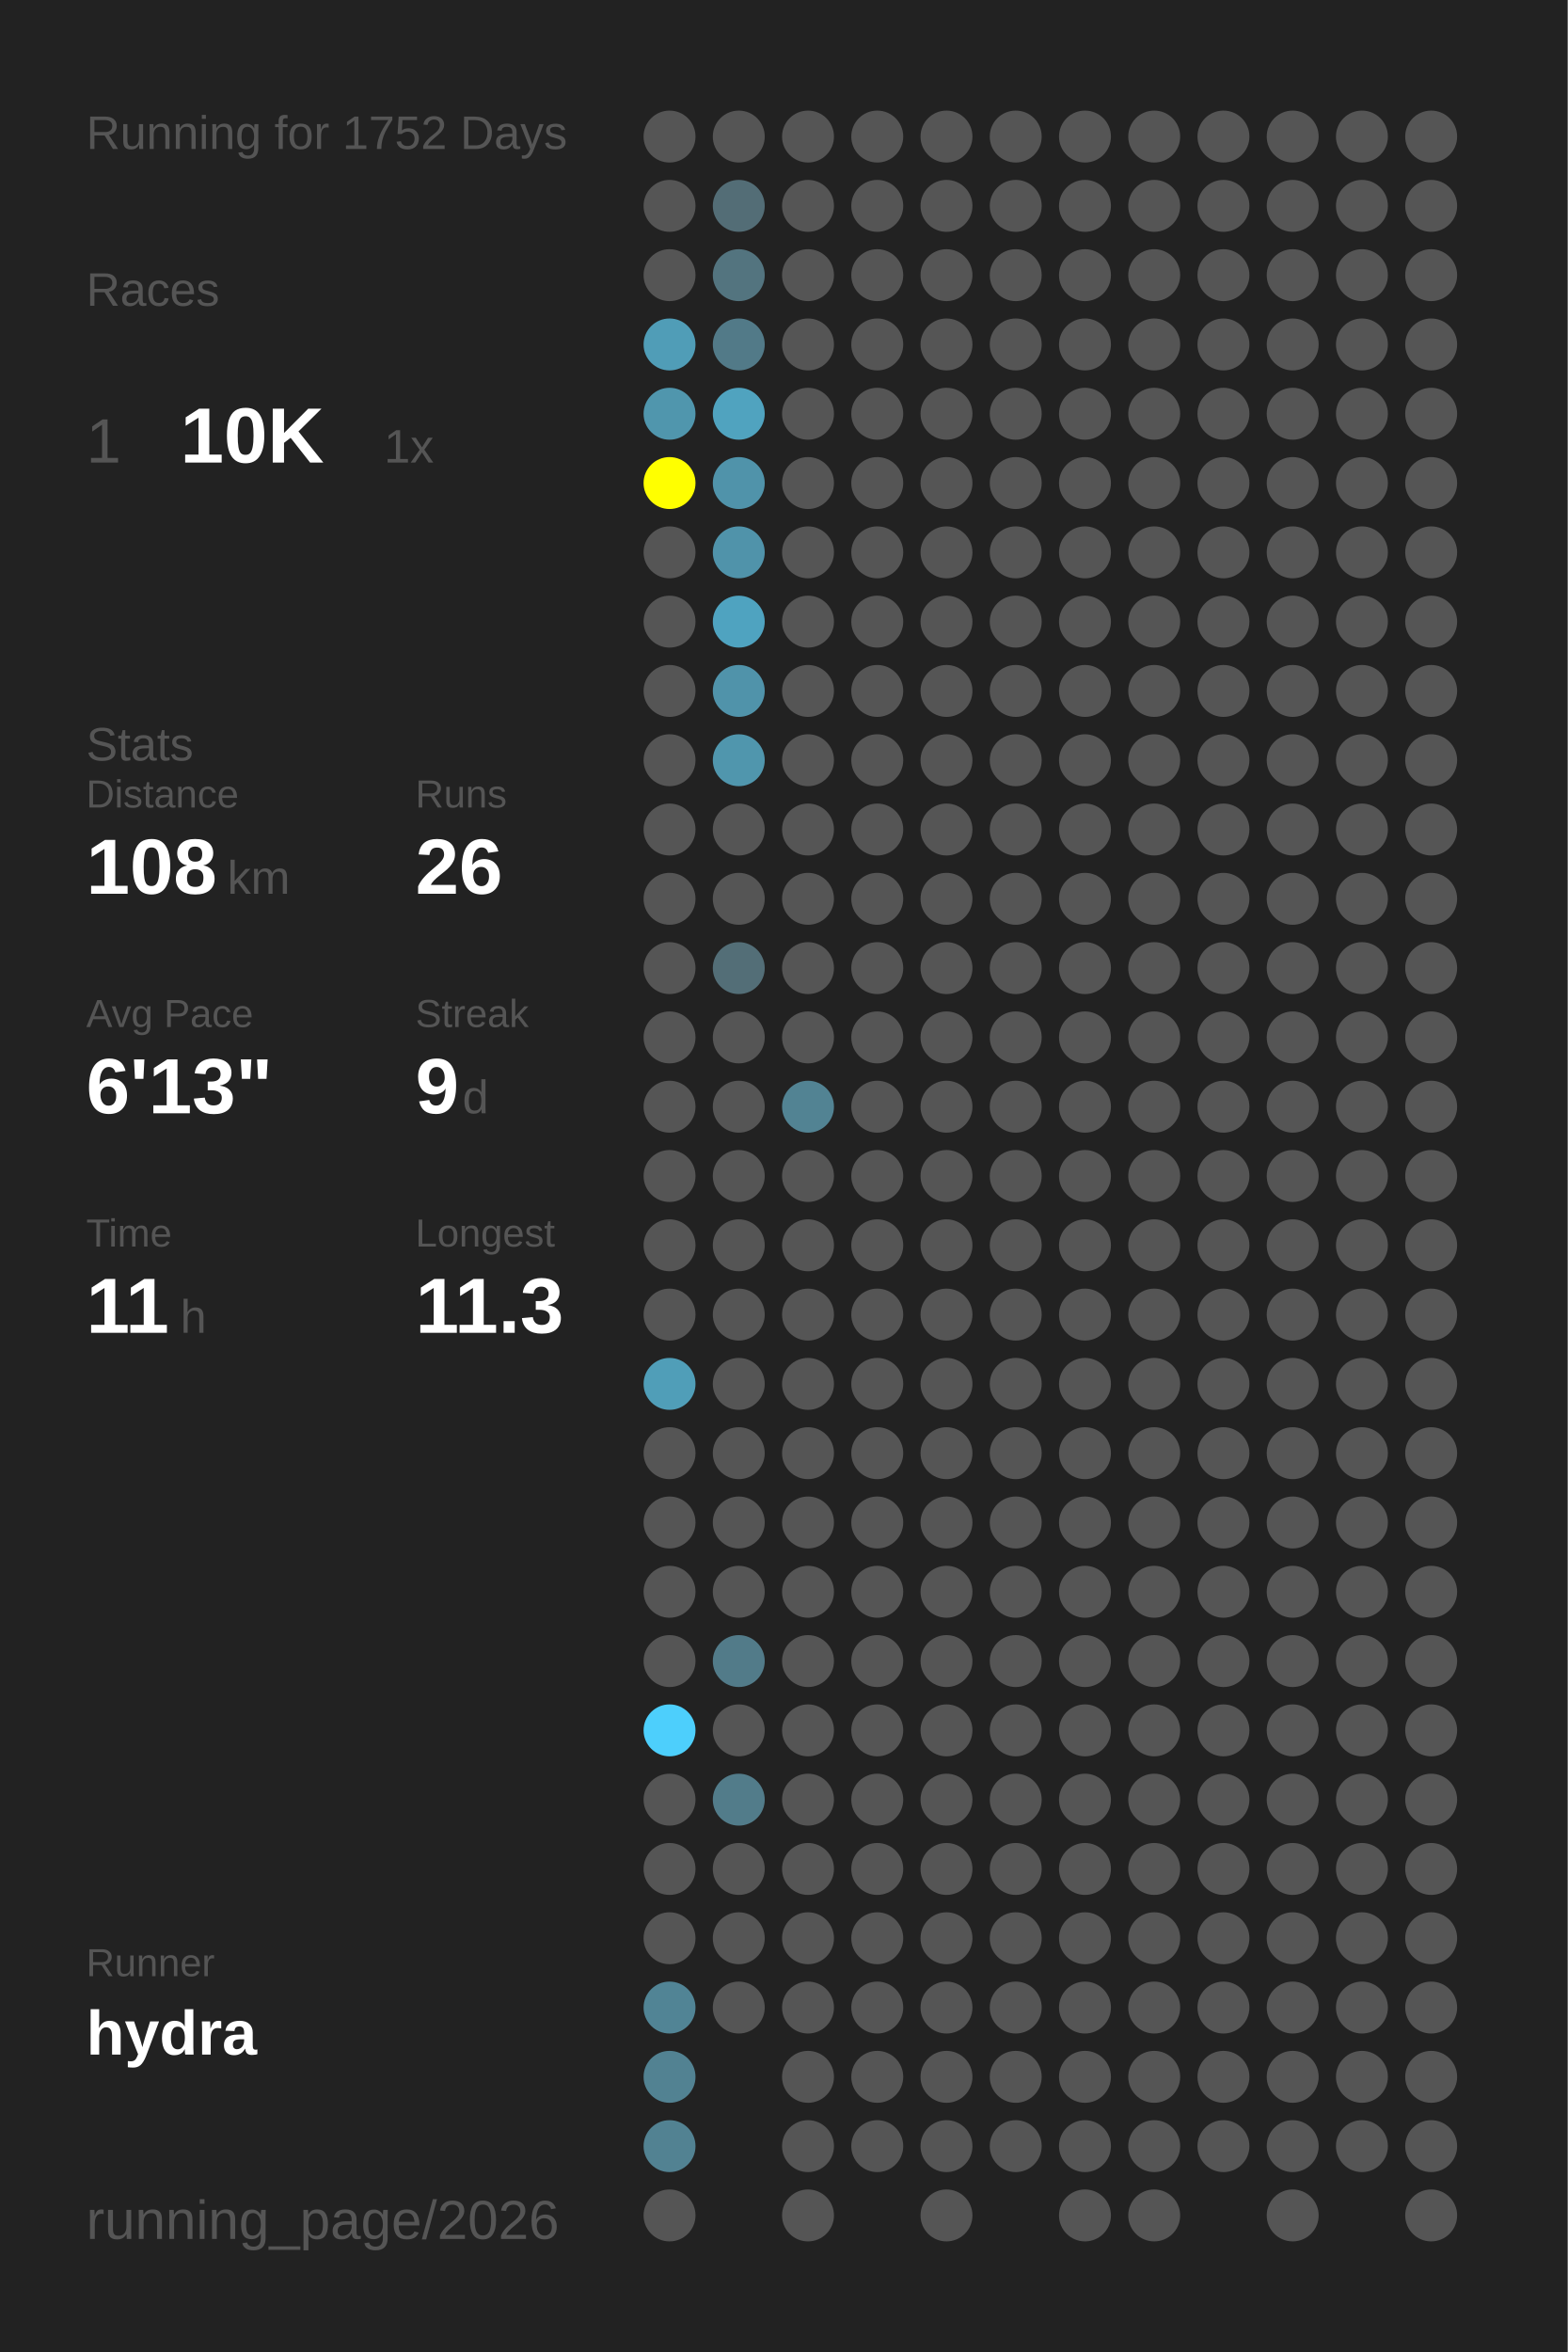
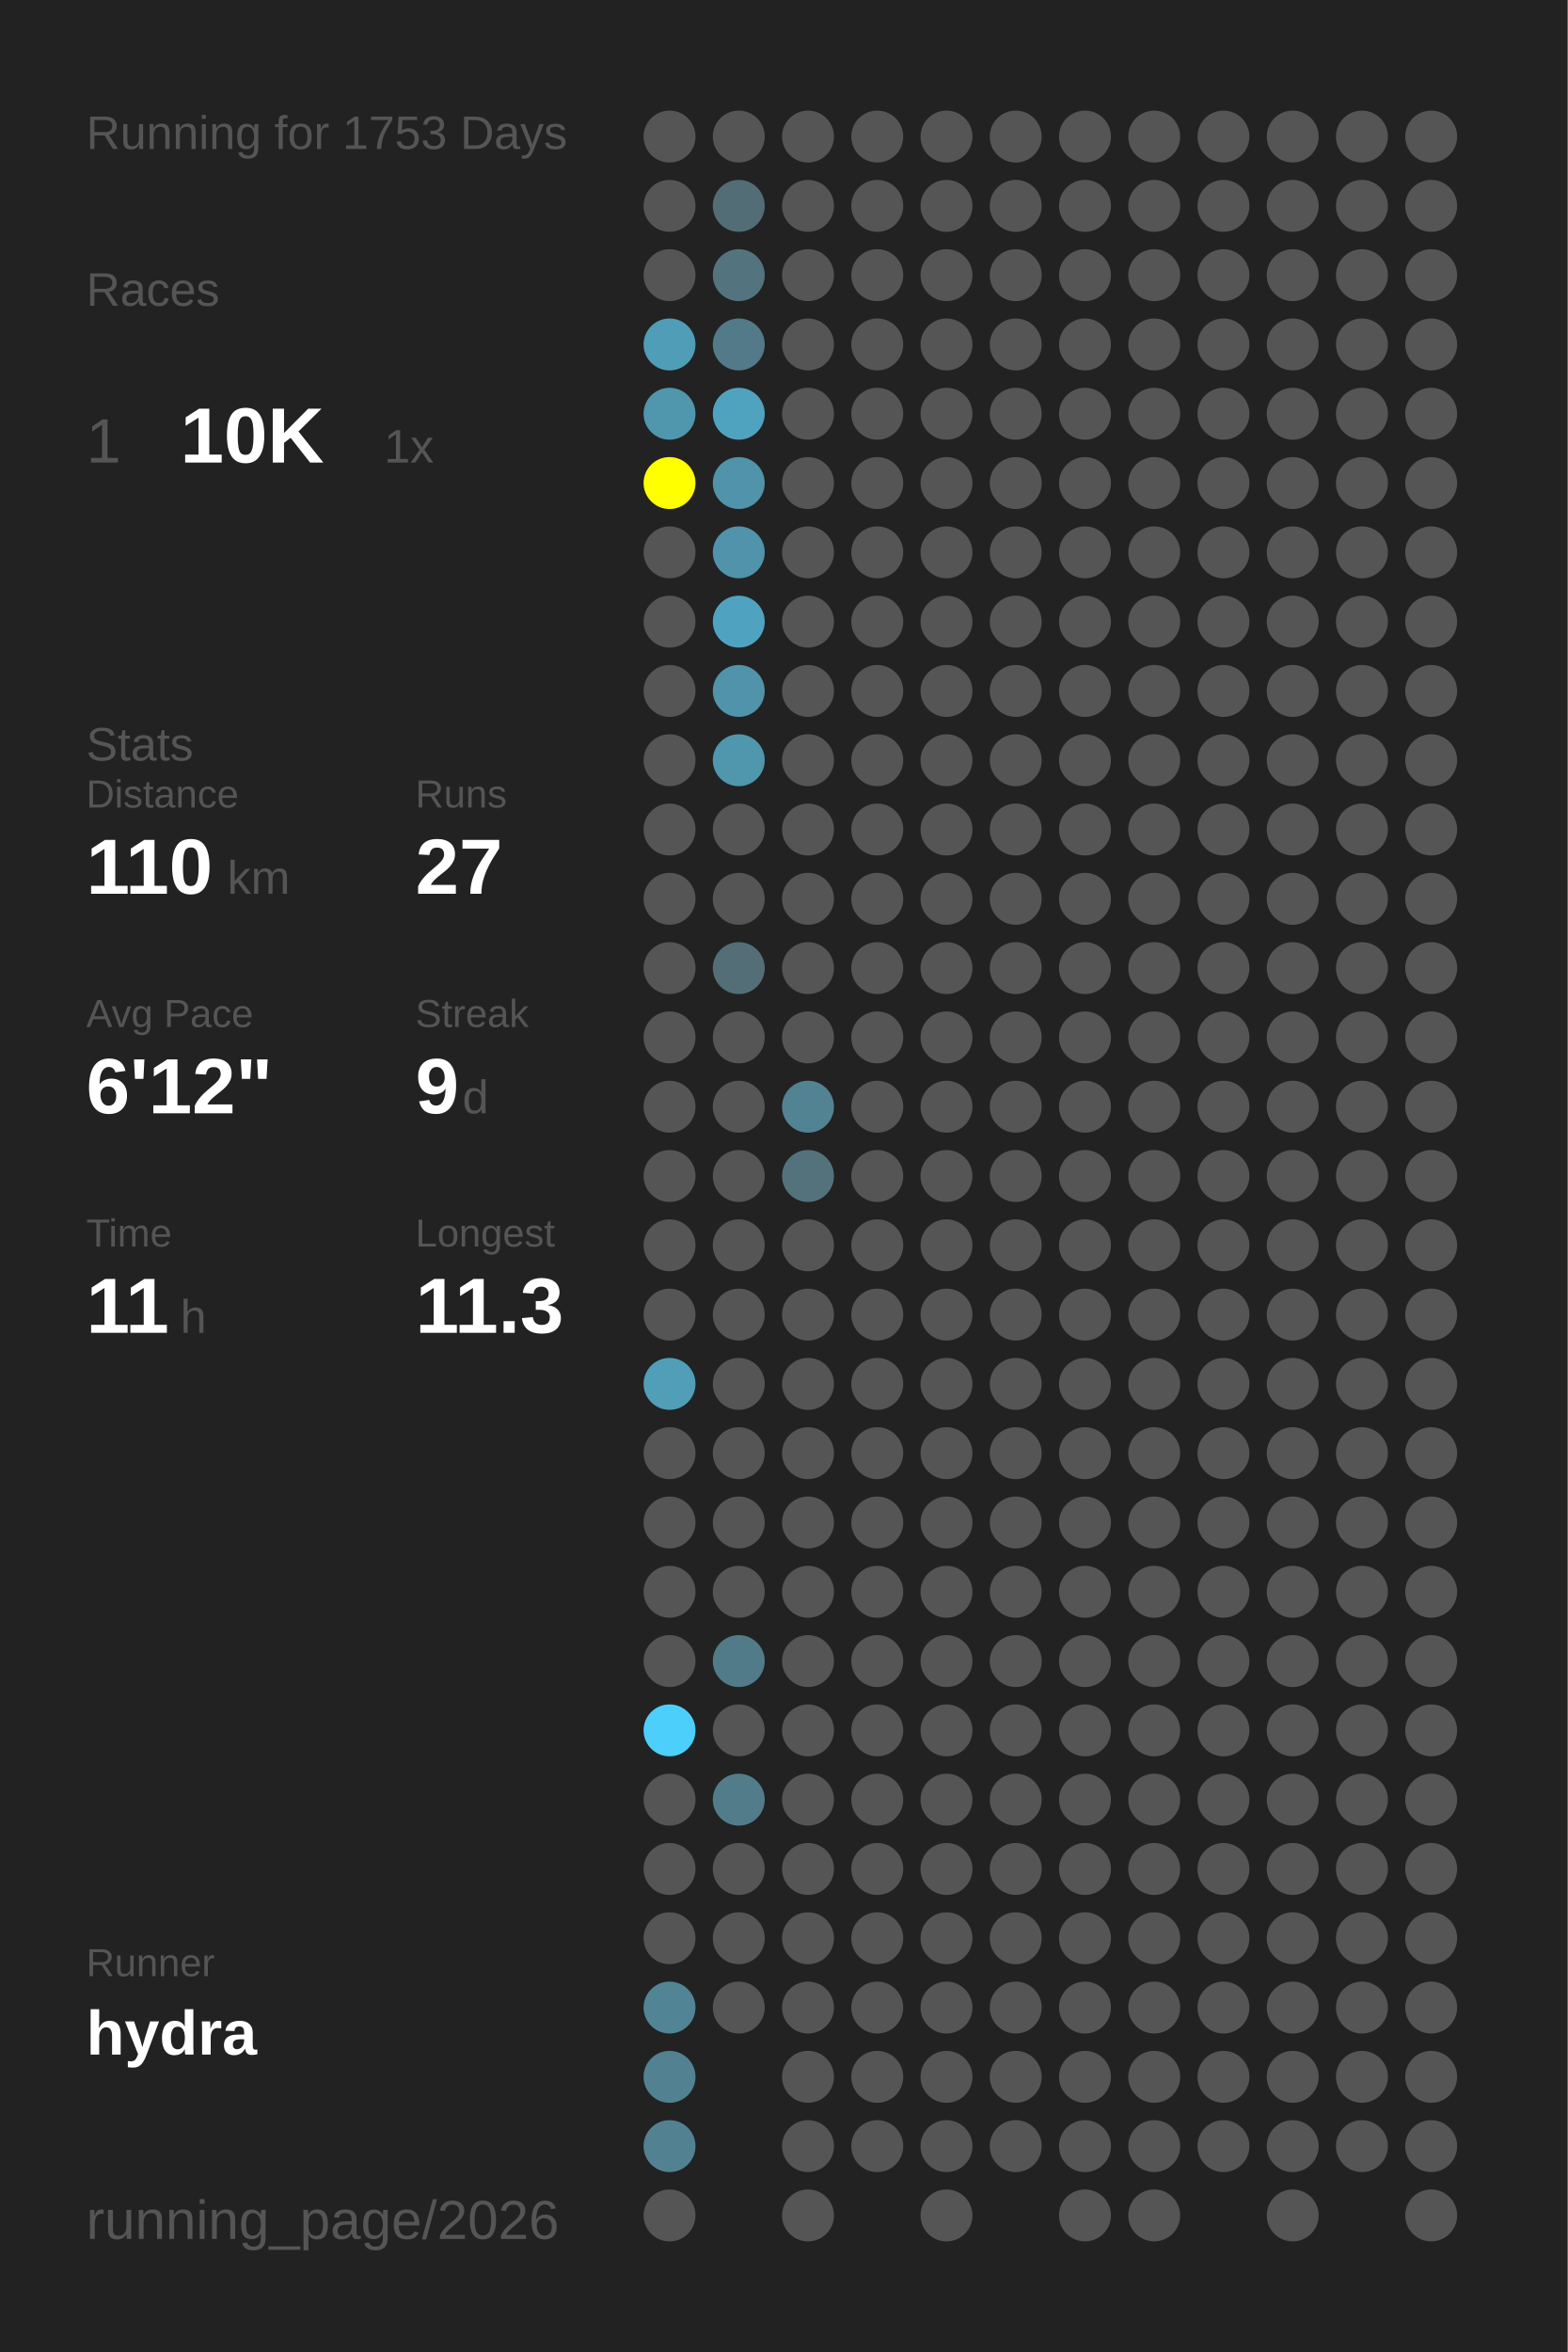
<svg xmlns="http://www.w3.org/2000/svg" baseProfile="full" height="300mm" version="1.1" viewBox="0,0,200,300" width="200mm">
  <defs />
  <rect fill="#222222" height="300" width="200" x="0" y="0" />
-   <text fill="#555555" style="font-size:6px; font-family:Arial;" x="11" y="19">Running for 1752 Days</text>
+   <text fill="#555555" style="font-size:6px; font-family:Arial;" x="11" y="19">Running for 1753 Days</text>
  <text fill="#555555" style="font-size:6px; font-family:Arial;" x="11" y="39">Races</text>
  <text fill="#555555" style="font-size:8px; font-family:Arial;" x="11" y="59">1</text>
  <text fill="#FFFFFF" style="font-size:10px; font-family:Arial; font-weight:bold;" x="23" y="59">10K</text>
  <text fill="#555555" style="font-size:6px; font-family:Arial;" x="49" y="59">1x</text>
  <text fill="#555555" style="font-size:6px; font-family:Arial;" x="11" y="97">Stats</text>
  <text fill="#555555" style="font-size:5px; font-family:Arial;" x="11" y="103">Distance</text>
-   <text fill="#FFFFFF" style="font-size:10px; font-family:Arial; font-weight:bold;" x="11" y="114">108</text>
+   <text fill="#FFFFFF" style="font-size:10px; font-family:Arial; font-weight:bold;" x="11" y="114">110</text>
  <text fill="#555555" style="font-size:6px; font-family:Arial;" x="29" y="114">km</text>
  <text fill="#555555" style="font-size:5px; font-family:Arial;" x="53" y="103">Runs</text>
-   <text fill="#FFFFFF" style="font-size:10px; font-family:Arial; font-weight:bold;" x="53" y="114">26</text>
+   <text fill="#FFFFFF" style="font-size:10px; font-family:Arial; font-weight:bold;" x="53" y="114">27</text>
  <text fill="#555555" style="font-size:5px; font-family:Arial;" x="11" y="131">Avg Pace</text>
-   <text fill="#FFFFFF" style="font-size:10px; font-family:Arial; font-weight:bold;" x="11" y="142">6'13"</text>
+   <text fill="#FFFFFF" style="font-size:10px; font-family:Arial; font-weight:bold;" x="11" y="142">6'12"</text>
  <text fill="#555555" style="font-size:5px; font-family:Arial;" x="53" y="131">Streak</text>
  <text fill="#FFFFFF" style="font-size:10px; font-family:Arial; font-weight:bold;" x="53" y="142">9</text>
  <text fill="#555555" style="font-size:6px; font-family:Arial;" x="59" y="142">d</text>
  <text fill="#555555" style="font-size:5px; font-family:Arial;" x="11" y="159">Time</text>
  <text fill="#FFFFFF" style="font-size:10px; font-family:Arial; font-weight:bold;" x="11" y="170">11</text>
  <text fill="#555555" style="font-size:6px; font-family:Arial;" x="23" y="170">h</text>
  <text fill="#555555" style="font-size:5px; font-family:Arial;" x="53" y="159">Longest</text>
  <text fill="#FFFFFF" style="font-size:10px; font-family:Arial; font-weight:bold;" x="53" y="170">11.3</text>
  <text fill="#555555" style="font-size:5px; font-family:Arial;" x="11" y="252.065">Runner</text>
  <text fill="#FFFFFF" style="font-size:8px; font-family:Arial; font-weight:bold;" x="11" y="262.065">hydra</text>
  <text fill="#555555" style="font-size:7px; font-family:Arial;" x="11" y="285.581">running_page/2026</text>
  <circle cx="85.417" cy="17.419" fill="#555555" r="3.312" />
  <circle cx="85.417" cy="26.258" fill="#555555" r="3.312" />
  <circle cx="85.417" cy="35.097" fill="#555555" r="3.312" />
  <circle cx="85.417" cy="43.935" fill="#509db7" r="3.312" />
  <circle cx="85.417" cy="52.774" fill="#5096ad" r="3.312" />
  <circle cx="85.417" cy="61.613" fill="#FFFF00" r="3.312" />
  <circle cx="85.417" cy="70.452" fill="#555555" r="3.312" />
  <circle cx="85.417" cy="79.29" fill="#555555" r="3.312" />
  <circle cx="85.417" cy="88.129" fill="#555555" r="3.312" />
  <circle cx="85.417" cy="96.968" fill="#555555" r="3.312" />
  <circle cx="85.417" cy="105.806" fill="#555555" r="3.312" />
  <circle cx="85.417" cy="114.645" fill="#555555" r="3.312" />
  <circle cx="85.417" cy="123.484" fill="#555555" r="3.312" />
  <circle cx="85.417" cy="132.323" fill="#555555" r="3.312" />
  <circle cx="85.417" cy="141.161" fill="#555555" r="3.312" />
  <circle cx="85.417" cy="150" fill="#555555" r="3.312" />
  <circle cx="85.417" cy="158.839" fill="#555555" r="3.312" />
  <circle cx="85.417" cy="167.677" fill="#555555" r="3.312" />
  <circle cx="85.417" cy="176.516" fill="#509eb8" r="3.312" />
  <circle cx="85.417" cy="185.355" fill="#555555" r="3.312" />
  <circle cx="85.417" cy="194.194" fill="#555555" r="3.312" />
  <circle cx="85.417" cy="203.032" fill="#555555" r="3.312" />
  <circle cx="85.417" cy="211.871" fill="#555555" r="3.312" />
  <circle cx="85.417" cy="220.71" fill="#4dcffc" r="3.312" />
  <circle cx="85.417" cy="229.548" fill="#555555" r="3.312" />
  <circle cx="85.417" cy="238.387" fill="#555555" r="3.312" />
  <circle cx="85.417" cy="247.226" fill="#555555" r="3.312" />
  <circle cx="85.417" cy="256.065" fill="#518495" r="3.312" />
  <circle cx="85.417" cy="264.903" fill="#528292" r="3.312" />
  <circle cx="85.417" cy="273.742" fill="#528292" r="3.312" />
  <circle cx="85.417" cy="282.581" fill="#555555" r="3.312" />
  <circle cx="94.25" cy="17.419" fill="#555555" r="3.312" />
  <circle cx="94.25" cy="26.258" fill="#536d76" r="3.312" />
  <circle cx="94.25" cy="35.097" fill="#53747f" r="3.312" />
  <circle cx="94.25" cy="43.935" fill="#527a88" r="3.312" />
  <circle cx="94.25" cy="52.774" fill="#50a3bf" r="3.312" />
  <circle cx="94.25" cy="61.613" fill="#5093aa" r="3.312" />
  <circle cx="94.25" cy="70.452" fill="#5093aa" r="3.312" />
  <circle cx="94.25" cy="79.29" fill="#4fa3c0" r="3.312" />
  <circle cx="94.25" cy="88.129" fill="#5093aa" r="3.312" />
  <circle cx="94.25" cy="96.968" fill="#5096ad" r="3.312" />
  <circle cx="94.25" cy="105.806" fill="#555555" r="3.312" />
  <circle cx="94.25" cy="114.645" fill="#555555" r="3.312" />
  <circle cx="94.25" cy="123.484" fill="#536e77" r="3.312" />
  <circle cx="94.25" cy="132.323" fill="#555555" r="3.312" />
  <circle cx="94.25" cy="141.161" fill="#555555" r="3.312" />
  <circle cx="94.25" cy="150" fill="#555555" r="3.312" />
  <circle cx="94.25" cy="158.839" fill="#555555" r="3.312" />
  <circle cx="94.25" cy="167.677" fill="#555555" r="3.312" />
  <circle cx="94.25" cy="176.516" fill="#555555" r="3.312" />
  <circle cx="94.25" cy="185.355" fill="#555555" r="3.312" />
  <circle cx="94.25" cy="194.194" fill="#555555" r="3.312" />
  <circle cx="94.25" cy="203.032" fill="#555555" r="3.312" />
  <circle cx="94.25" cy="211.871" fill="#527b89" r="3.312" />
  <circle cx="94.25" cy="220.71" fill="#555555" r="3.312" />
  <circle cx="94.25" cy="229.548" fill="#527c8a" r="3.312" />
  <circle cx="94.25" cy="238.387" fill="#555555" r="3.312" />
  <circle cx="94.25" cy="247.226" fill="#555555" r="3.312" />
  <circle cx="94.25" cy="256.065" fill="#555555" r="3.312" />
  <circle cx="103.083" cy="17.419" fill="#555555" r="3.312" />
  <circle cx="103.083" cy="26.258" fill="#555555" r="3.312" />
  <circle cx="103.083" cy="35.097" fill="#555555" r="3.312" />
  <circle cx="103.083" cy="43.935" fill="#555555" r="3.312" />
  <circle cx="103.083" cy="52.774" fill="#555555" r="3.312" />
  <circle cx="103.083" cy="61.613" fill="#555555" r="3.312" />
  <circle cx="103.083" cy="70.452" fill="#555555" r="3.312" />
  <circle cx="103.083" cy="79.29" fill="#555555" r="3.312" />
  <circle cx="103.083" cy="88.129" fill="#555555" r="3.312" />
  <circle cx="103.083" cy="96.968" fill="#555555" r="3.312" />
  <circle cx="103.083" cy="105.806" fill="#555555" r="3.312" />
  <circle cx="103.083" cy="114.645" fill="#555555" r="3.312" />
  <circle cx="103.083" cy="123.484" fill="#555555" r="3.312" />
  <circle cx="103.083" cy="132.323" fill="#555555" r="3.312" />
  <circle cx="103.083" cy="141.161" fill="#528393" r="3.312" />
-   <circle cx="103.083" cy="150" fill="#555555" r="3.312" />
+   <circle cx="103.083" cy="150" fill="#53727c" r="3.312" />
  <circle cx="103.083" cy="158.839" fill="#555555" r="3.312" />
  <circle cx="103.083" cy="167.677" fill="#555555" r="3.312" />
  <circle cx="103.083" cy="176.516" fill="#555555" r="3.312" />
  <circle cx="103.083" cy="185.355" fill="#555555" r="3.312" />
  <circle cx="103.083" cy="194.194" fill="#555555" r="3.312" />
  <circle cx="103.083" cy="203.032" fill="#555555" r="3.312" />
  <circle cx="103.083" cy="211.871" fill="#555555" r="3.312" />
  <circle cx="103.083" cy="220.71" fill="#555555" r="3.312" />
  <circle cx="103.083" cy="229.548" fill="#555555" r="3.312" />
  <circle cx="103.083" cy="238.387" fill="#555555" r="3.312" />
  <circle cx="103.083" cy="247.226" fill="#555555" r="3.312" />
  <circle cx="103.083" cy="256.065" fill="#555555" r="3.312" />
  <circle cx="103.083" cy="264.903" fill="#555555" r="3.312" />
  <circle cx="103.083" cy="273.742" fill="#555555" r="3.312" />
  <circle cx="103.083" cy="282.581" fill="#555555" r="3.312" />
  <circle cx="111.917" cy="17.419" fill="#555555" r="3.312" />
  <circle cx="111.917" cy="26.258" fill="#555555" r="3.312" />
  <circle cx="111.917" cy="35.097" fill="#555555" r="3.312" />
  <circle cx="111.917" cy="43.935" fill="#555555" r="3.312" />
  <circle cx="111.917" cy="52.774" fill="#555555" r="3.312" />
  <circle cx="111.917" cy="61.613" fill="#555555" r="3.312" />
  <circle cx="111.917" cy="70.452" fill="#555555" r="3.312" />
  <circle cx="111.917" cy="79.29" fill="#555555" r="3.312" />
  <circle cx="111.917" cy="88.129" fill="#555555" r="3.312" />
  <circle cx="111.917" cy="96.968" fill="#555555" r="3.312" />
  <circle cx="111.917" cy="105.806" fill="#555555" r="3.312" />
  <circle cx="111.917" cy="114.645" fill="#555555" r="3.312" />
  <circle cx="111.917" cy="123.484" fill="#555555" r="3.312" />
  <circle cx="111.917" cy="132.323" fill="#555555" r="3.312" />
  <circle cx="111.917" cy="141.161" fill="#555555" r="3.312" />
  <circle cx="111.917" cy="150" fill="#555555" r="3.312" />
  <circle cx="111.917" cy="158.839" fill="#555555" r="3.312" />
  <circle cx="111.917" cy="167.677" fill="#555555" r="3.312" />
  <circle cx="111.917" cy="176.516" fill="#555555" r="3.312" />
  <circle cx="111.917" cy="185.355" fill="#555555" r="3.312" />
  <circle cx="111.917" cy="194.194" fill="#555555" r="3.312" />
  <circle cx="111.917" cy="203.032" fill="#555555" r="3.312" />
  <circle cx="111.917" cy="211.871" fill="#555555" r="3.312" />
  <circle cx="111.917" cy="220.71" fill="#555555" r="3.312" />
  <circle cx="111.917" cy="229.548" fill="#555555" r="3.312" />
  <circle cx="111.917" cy="238.387" fill="#555555" r="3.312" />
  <circle cx="111.917" cy="247.226" fill="#555555" r="3.312" />
  <circle cx="111.917" cy="256.065" fill="#555555" r="3.312" />
  <circle cx="111.917" cy="264.903" fill="#555555" r="3.312" />
  <circle cx="111.917" cy="273.742" fill="#555555" r="3.312" />
  <circle cx="120.75" cy="17.419" fill="#555555" r="3.312" />
  <circle cx="120.75" cy="26.258" fill="#555555" r="3.312" />
  <circle cx="120.75" cy="35.097" fill="#555555" r="3.312" />
  <circle cx="120.75" cy="43.935" fill="#555555" r="3.312" />
  <circle cx="120.75" cy="52.774" fill="#555555" r="3.312" />
  <circle cx="120.75" cy="61.613" fill="#555555" r="3.312" />
  <circle cx="120.75" cy="70.452" fill="#555555" r="3.312" />
  <circle cx="120.75" cy="79.29" fill="#555555" r="3.312" />
  <circle cx="120.75" cy="88.129" fill="#555555" r="3.312" />
  <circle cx="120.75" cy="96.968" fill="#555555" r="3.312" />
  <circle cx="120.75" cy="105.806" fill="#555555" r="3.312" />
  <circle cx="120.75" cy="114.645" fill="#555555" r="3.312" />
  <circle cx="120.75" cy="123.484" fill="#555555" r="3.312" />
  <circle cx="120.75" cy="132.323" fill="#555555" r="3.312" />
  <circle cx="120.75" cy="141.161" fill="#555555" r="3.312" />
  <circle cx="120.75" cy="150" fill="#555555" r="3.312" />
  <circle cx="120.75" cy="158.839" fill="#555555" r="3.312" />
  <circle cx="120.75" cy="167.677" fill="#555555" r="3.312" />
  <circle cx="120.75" cy="176.516" fill="#555555" r="3.312" />
  <circle cx="120.75" cy="185.355" fill="#555555" r="3.312" />
  <circle cx="120.75" cy="194.194" fill="#555555" r="3.312" />
  <circle cx="120.75" cy="203.032" fill="#555555" r="3.312" />
  <circle cx="120.75" cy="211.871" fill="#555555" r="3.312" />
  <circle cx="120.75" cy="220.71" fill="#555555" r="3.312" />
  <circle cx="120.75" cy="229.548" fill="#555555" r="3.312" />
  <circle cx="120.75" cy="238.387" fill="#555555" r="3.312" />
  <circle cx="120.75" cy="247.226" fill="#555555" r="3.312" />
  <circle cx="120.75" cy="256.065" fill="#555555" r="3.312" />
  <circle cx="120.75" cy="264.903" fill="#555555" r="3.312" />
  <circle cx="120.75" cy="273.742" fill="#555555" r="3.312" />
  <circle cx="120.75" cy="282.581" fill="#555555" r="3.312" />
  <circle cx="129.583" cy="17.419" fill="#555555" r="3.312" />
  <circle cx="129.583" cy="26.258" fill="#555555" r="3.312" />
  <circle cx="129.583" cy="35.097" fill="#555555" r="3.312" />
  <circle cx="129.583" cy="43.935" fill="#555555" r="3.312" />
  <circle cx="129.583" cy="52.774" fill="#555555" r="3.312" />
  <circle cx="129.583" cy="61.613" fill="#555555" r="3.312" />
  <circle cx="129.583" cy="70.452" fill="#555555" r="3.312" />
  <circle cx="129.583" cy="79.29" fill="#555555" r="3.312" />
  <circle cx="129.583" cy="88.129" fill="#555555" r="3.312" />
  <circle cx="129.583" cy="96.968" fill="#555555" r="3.312" />
  <circle cx="129.583" cy="105.806" fill="#555555" r="3.312" />
  <circle cx="129.583" cy="114.645" fill="#555555" r="3.312" />
  <circle cx="129.583" cy="123.484" fill="#555555" r="3.312" />
  <circle cx="129.583" cy="132.323" fill="#555555" r="3.312" />
  <circle cx="129.583" cy="141.161" fill="#555555" r="3.312" />
  <circle cx="129.583" cy="150" fill="#555555" r="3.312" />
  <circle cx="129.583" cy="158.839" fill="#555555" r="3.312" />
  <circle cx="129.583" cy="167.677" fill="#555555" r="3.312" />
  <circle cx="129.583" cy="176.516" fill="#555555" r="3.312" />
  <circle cx="129.583" cy="185.355" fill="#555555" r="3.312" />
  <circle cx="129.583" cy="194.194" fill="#555555" r="3.312" />
  <circle cx="129.583" cy="203.032" fill="#555555" r="3.312" />
  <circle cx="129.583" cy="211.871" fill="#555555" r="3.312" />
  <circle cx="129.583" cy="220.71" fill="#555555" r="3.312" />
  <circle cx="129.583" cy="229.548" fill="#555555" r="3.312" />
  <circle cx="129.583" cy="238.387" fill="#555555" r="3.312" />
  <circle cx="129.583" cy="247.226" fill="#555555" r="3.312" />
  <circle cx="129.583" cy="256.065" fill="#555555" r="3.312" />
  <circle cx="129.583" cy="264.903" fill="#555555" r="3.312" />
  <circle cx="129.583" cy="273.742" fill="#555555" r="3.312" />
  <circle cx="138.417" cy="17.419" fill="#555555" r="3.312" />
  <circle cx="138.417" cy="26.258" fill="#555555" r="3.312" />
  <circle cx="138.417" cy="35.097" fill="#555555" r="3.312" />
  <circle cx="138.417" cy="43.935" fill="#555555" r="3.312" />
  <circle cx="138.417" cy="52.774" fill="#555555" r="3.312" />
  <circle cx="138.417" cy="61.613" fill="#555555" r="3.312" />
  <circle cx="138.417" cy="70.452" fill="#555555" r="3.312" />
  <circle cx="138.417" cy="79.29" fill="#555555" r="3.312" />
  <circle cx="138.417" cy="88.129" fill="#555555" r="3.312" />
  <circle cx="138.417" cy="96.968" fill="#555555" r="3.312" />
  <circle cx="138.417" cy="105.806" fill="#555555" r="3.312" />
  <circle cx="138.417" cy="114.645" fill="#555555" r="3.312" />
  <circle cx="138.417" cy="123.484" fill="#555555" r="3.312" />
  <circle cx="138.417" cy="132.323" fill="#555555" r="3.312" />
  <circle cx="138.417" cy="141.161" fill="#555555" r="3.312" />
  <circle cx="138.417" cy="150" fill="#555555" r="3.312" />
  <circle cx="138.417" cy="158.839" fill="#555555" r="3.312" />
  <circle cx="138.417" cy="167.677" fill="#555555" r="3.312" />
  <circle cx="138.417" cy="176.516" fill="#555555" r="3.312" />
  <circle cx="138.417" cy="185.355" fill="#555555" r="3.312" />
  <circle cx="138.417" cy="194.194" fill="#555555" r="3.312" />
  <circle cx="138.417" cy="203.032" fill="#555555" r="3.312" />
  <circle cx="138.417" cy="211.871" fill="#555555" r="3.312" />
  <circle cx="138.417" cy="220.71" fill="#555555" r="3.312" />
  <circle cx="138.417" cy="229.548" fill="#555555" r="3.312" />
  <circle cx="138.417" cy="238.387" fill="#555555" r="3.312" />
  <circle cx="138.417" cy="247.226" fill="#555555" r="3.312" />
  <circle cx="138.417" cy="256.065" fill="#555555" r="3.312" />
  <circle cx="138.417" cy="264.903" fill="#555555" r="3.312" />
  <circle cx="138.417" cy="273.742" fill="#555555" r="3.312" />
  <circle cx="138.417" cy="282.581" fill="#555555" r="3.312" />
  <circle cx="147.25" cy="17.419" fill="#555555" r="3.312" />
  <circle cx="147.25" cy="26.258" fill="#555555" r="3.312" />
  <circle cx="147.25" cy="35.097" fill="#555555" r="3.312" />
  <circle cx="147.25" cy="43.935" fill="#555555" r="3.312" />
  <circle cx="147.25" cy="52.774" fill="#555555" r="3.312" />
  <circle cx="147.25" cy="61.613" fill="#555555" r="3.312" />
  <circle cx="147.25" cy="70.452" fill="#555555" r="3.312" />
  <circle cx="147.25" cy="79.29" fill="#555555" r="3.312" />
  <circle cx="147.25" cy="88.129" fill="#555555" r="3.312" />
  <circle cx="147.25" cy="96.968" fill="#555555" r="3.312" />
  <circle cx="147.25" cy="105.806" fill="#555555" r="3.312" />
  <circle cx="147.25" cy="114.645" fill="#555555" r="3.312" />
  <circle cx="147.25" cy="123.484" fill="#555555" r="3.312" />
  <circle cx="147.25" cy="132.323" fill="#555555" r="3.312" />
  <circle cx="147.25" cy="141.161" fill="#555555" r="3.312" />
  <circle cx="147.25" cy="150" fill="#555555" r="3.312" />
  <circle cx="147.25" cy="158.839" fill="#555555" r="3.312" />
  <circle cx="147.25" cy="167.677" fill="#555555" r="3.312" />
  <circle cx="147.25" cy="176.516" fill="#555555" r="3.312" />
  <circle cx="147.25" cy="185.355" fill="#555555" r="3.312" />
  <circle cx="147.25" cy="194.194" fill="#555555" r="3.312" />
  <circle cx="147.25" cy="203.032" fill="#555555" r="3.312" />
  <circle cx="147.25" cy="211.871" fill="#555555" r="3.312" />
  <circle cx="147.25" cy="220.71" fill="#555555" r="3.312" />
  <circle cx="147.25" cy="229.548" fill="#555555" r="3.312" />
  <circle cx="147.25" cy="238.387" fill="#555555" r="3.312" />
  <circle cx="147.25" cy="247.226" fill="#555555" r="3.312" />
  <circle cx="147.25" cy="256.065" fill="#555555" r="3.312" />
  <circle cx="147.25" cy="264.903" fill="#555555" r="3.312" />
  <circle cx="147.25" cy="273.742" fill="#555555" r="3.312" />
  <circle cx="147.25" cy="282.581" fill="#555555" r="3.312" />
  <circle cx="156.083" cy="17.419" fill="#555555" r="3.312" />
  <circle cx="156.083" cy="26.258" fill="#555555" r="3.312" />
  <circle cx="156.083" cy="35.097" fill="#555555" r="3.312" />
  <circle cx="156.083" cy="43.935" fill="#555555" r="3.312" />
  <circle cx="156.083" cy="52.774" fill="#555555" r="3.312" />
  <circle cx="156.083" cy="61.613" fill="#555555" r="3.312" />
  <circle cx="156.083" cy="70.452" fill="#555555" r="3.312" />
  <circle cx="156.083" cy="79.29" fill="#555555" r="3.312" />
  <circle cx="156.083" cy="88.129" fill="#555555" r="3.312" />
  <circle cx="156.083" cy="96.968" fill="#555555" r="3.312" />
  <circle cx="156.083" cy="105.806" fill="#555555" r="3.312" />
  <circle cx="156.083" cy="114.645" fill="#555555" r="3.312" />
  <circle cx="156.083" cy="123.484" fill="#555555" r="3.312" />
  <circle cx="156.083" cy="132.323" fill="#555555" r="3.312" />
  <circle cx="156.083" cy="141.161" fill="#555555" r="3.312" />
  <circle cx="156.083" cy="150" fill="#555555" r="3.312" />
  <circle cx="156.083" cy="158.839" fill="#555555" r="3.312" />
  <circle cx="156.083" cy="167.677" fill="#555555" r="3.312" />
  <circle cx="156.083" cy="176.516" fill="#555555" r="3.312" />
  <circle cx="156.083" cy="185.355" fill="#555555" r="3.312" />
  <circle cx="156.083" cy="194.194" fill="#555555" r="3.312" />
  <circle cx="156.083" cy="203.032" fill="#555555" r="3.312" />
  <circle cx="156.083" cy="211.871" fill="#555555" r="3.312" />
  <circle cx="156.083" cy="220.71" fill="#555555" r="3.312" />
  <circle cx="156.083" cy="229.548" fill="#555555" r="3.312" />
  <circle cx="156.083" cy="238.387" fill="#555555" r="3.312" />
  <circle cx="156.083" cy="247.226" fill="#555555" r="3.312" />
  <circle cx="156.083" cy="256.065" fill="#555555" r="3.312" />
  <circle cx="156.083" cy="264.903" fill="#555555" r="3.312" />
  <circle cx="156.083" cy="273.742" fill="#555555" r="3.312" />
  <circle cx="164.917" cy="17.419" fill="#555555" r="3.312" />
  <circle cx="164.917" cy="26.258" fill="#555555" r="3.312" />
  <circle cx="164.917" cy="35.097" fill="#555555" r="3.312" />
  <circle cx="164.917" cy="43.935" fill="#555555" r="3.312" />
  <circle cx="164.917" cy="52.774" fill="#555555" r="3.312" />
  <circle cx="164.917" cy="61.613" fill="#555555" r="3.312" />
  <circle cx="164.917" cy="70.452" fill="#555555" r="3.312" />
  <circle cx="164.917" cy="79.29" fill="#555555" r="3.312" />
  <circle cx="164.917" cy="88.129" fill="#555555" r="3.312" />
  <circle cx="164.917" cy="96.968" fill="#555555" r="3.312" />
  <circle cx="164.917" cy="105.806" fill="#555555" r="3.312" />
  <circle cx="164.917" cy="114.645" fill="#555555" r="3.312" />
  <circle cx="164.917" cy="123.484" fill="#555555" r="3.312" />
  <circle cx="164.917" cy="132.323" fill="#555555" r="3.312" />
  <circle cx="164.917" cy="141.161" fill="#555555" r="3.312" />
  <circle cx="164.917" cy="150" fill="#555555" r="3.312" />
  <circle cx="164.917" cy="158.839" fill="#555555" r="3.312" />
  <circle cx="164.917" cy="167.677" fill="#555555" r="3.312" />
  <circle cx="164.917" cy="176.516" fill="#555555" r="3.312" />
  <circle cx="164.917" cy="185.355" fill="#555555" r="3.312" />
  <circle cx="164.917" cy="194.194" fill="#555555" r="3.312" />
  <circle cx="164.917" cy="203.032" fill="#555555" r="3.312" />
  <circle cx="164.917" cy="211.871" fill="#555555" r="3.312" />
  <circle cx="164.917" cy="220.71" fill="#555555" r="3.312" />
  <circle cx="164.917" cy="229.548" fill="#555555" r="3.312" />
  <circle cx="164.917" cy="238.387" fill="#555555" r="3.312" />
  <circle cx="164.917" cy="247.226" fill="#555555" r="3.312" />
  <circle cx="164.917" cy="256.065" fill="#555555" r="3.312" />
  <circle cx="164.917" cy="264.903" fill="#555555" r="3.312" />
  <circle cx="164.917" cy="273.742" fill="#555555" r="3.312" />
  <circle cx="164.917" cy="282.581" fill="#555555" r="3.312" />
  <circle cx="173.75" cy="17.419" fill="#555555" r="3.312" />
  <circle cx="173.75" cy="26.258" fill="#555555" r="3.312" />
  <circle cx="173.75" cy="35.097" fill="#555555" r="3.312" />
  <circle cx="173.75" cy="43.935" fill="#555555" r="3.312" />
  <circle cx="173.75" cy="52.774" fill="#555555" r="3.312" />
  <circle cx="173.75" cy="61.613" fill="#555555" r="3.312" />
  <circle cx="173.75" cy="70.452" fill="#555555" r="3.312" />
  <circle cx="173.75" cy="79.29" fill="#555555" r="3.312" />
  <circle cx="173.75" cy="88.129" fill="#555555" r="3.312" />
  <circle cx="173.75" cy="96.968" fill="#555555" r="3.312" />
  <circle cx="173.75" cy="105.806" fill="#555555" r="3.312" />
  <circle cx="173.75" cy="114.645" fill="#555555" r="3.312" />
  <circle cx="173.75" cy="123.484" fill="#555555" r="3.312" />
  <circle cx="173.75" cy="132.323" fill="#555555" r="3.312" />
  <circle cx="173.75" cy="141.161" fill="#555555" r="3.312" />
  <circle cx="173.75" cy="150" fill="#555555" r="3.312" />
  <circle cx="173.75" cy="158.839" fill="#555555" r="3.312" />
  <circle cx="173.75" cy="167.677" fill="#555555" r="3.312" />
  <circle cx="173.75" cy="176.516" fill="#555555" r="3.312" />
  <circle cx="173.75" cy="185.355" fill="#555555" r="3.312" />
  <circle cx="173.75" cy="194.194" fill="#555555" r="3.312" />
  <circle cx="173.75" cy="203.032" fill="#555555" r="3.312" />
  <circle cx="173.75" cy="211.871" fill="#555555" r="3.312" />
  <circle cx="173.75" cy="220.71" fill="#555555" r="3.312" />
  <circle cx="173.75" cy="229.548" fill="#555555" r="3.312" />
  <circle cx="173.75" cy="238.387" fill="#555555" r="3.312" />
  <circle cx="173.75" cy="247.226" fill="#555555" r="3.312" />
  <circle cx="173.75" cy="256.065" fill="#555555" r="3.312" />
  <circle cx="173.75" cy="264.903" fill="#555555" r="3.312" />
  <circle cx="173.75" cy="273.742" fill="#555555" r="3.312" />
  <circle cx="182.583" cy="17.419" fill="#555555" r="3.312" />
  <circle cx="182.583" cy="26.258" fill="#555555" r="3.312" />
  <circle cx="182.583" cy="35.097" fill="#555555" r="3.312" />
  <circle cx="182.583" cy="43.935" fill="#555555" r="3.312" />
  <circle cx="182.583" cy="52.774" fill="#555555" r="3.312" />
  <circle cx="182.583" cy="61.613" fill="#555555" r="3.312" />
  <circle cx="182.583" cy="70.452" fill="#555555" r="3.312" />
  <circle cx="182.583" cy="79.29" fill="#555555" r="3.312" />
  <circle cx="182.583" cy="88.129" fill="#555555" r="3.312" />
  <circle cx="182.583" cy="96.968" fill="#555555" r="3.312" />
  <circle cx="182.583" cy="105.806" fill="#555555" r="3.312" />
  <circle cx="182.583" cy="114.645" fill="#555555" r="3.312" />
  <circle cx="182.583" cy="123.484" fill="#555555" r="3.312" />
  <circle cx="182.583" cy="132.323" fill="#555555" r="3.312" />
  <circle cx="182.583" cy="141.161" fill="#555555" r="3.312" />
  <circle cx="182.583" cy="150" fill="#555555" r="3.312" />
  <circle cx="182.583" cy="158.839" fill="#555555" r="3.312" />
  <circle cx="182.583" cy="167.677" fill="#555555" r="3.312" />
  <circle cx="182.583" cy="176.516" fill="#555555" r="3.312" />
  <circle cx="182.583" cy="185.355" fill="#555555" r="3.312" />
  <circle cx="182.583" cy="194.194" fill="#555555" r="3.312" />
  <circle cx="182.583" cy="203.032" fill="#555555" r="3.312" />
  <circle cx="182.583" cy="211.871" fill="#555555" r="3.312" />
  <circle cx="182.583" cy="220.71" fill="#555555" r="3.312" />
  <circle cx="182.583" cy="229.548" fill="#555555" r="3.312" />
  <circle cx="182.583" cy="238.387" fill="#555555" r="3.312" />
  <circle cx="182.583" cy="247.226" fill="#555555" r="3.312" />
  <circle cx="182.583" cy="256.065" fill="#555555" r="3.312" />
  <circle cx="182.583" cy="264.903" fill="#555555" r="3.312" />
  <circle cx="182.583" cy="273.742" fill="#555555" r="3.312" />
  <circle cx="182.583" cy="282.581" fill="#555555" r="3.312" />
</svg>
